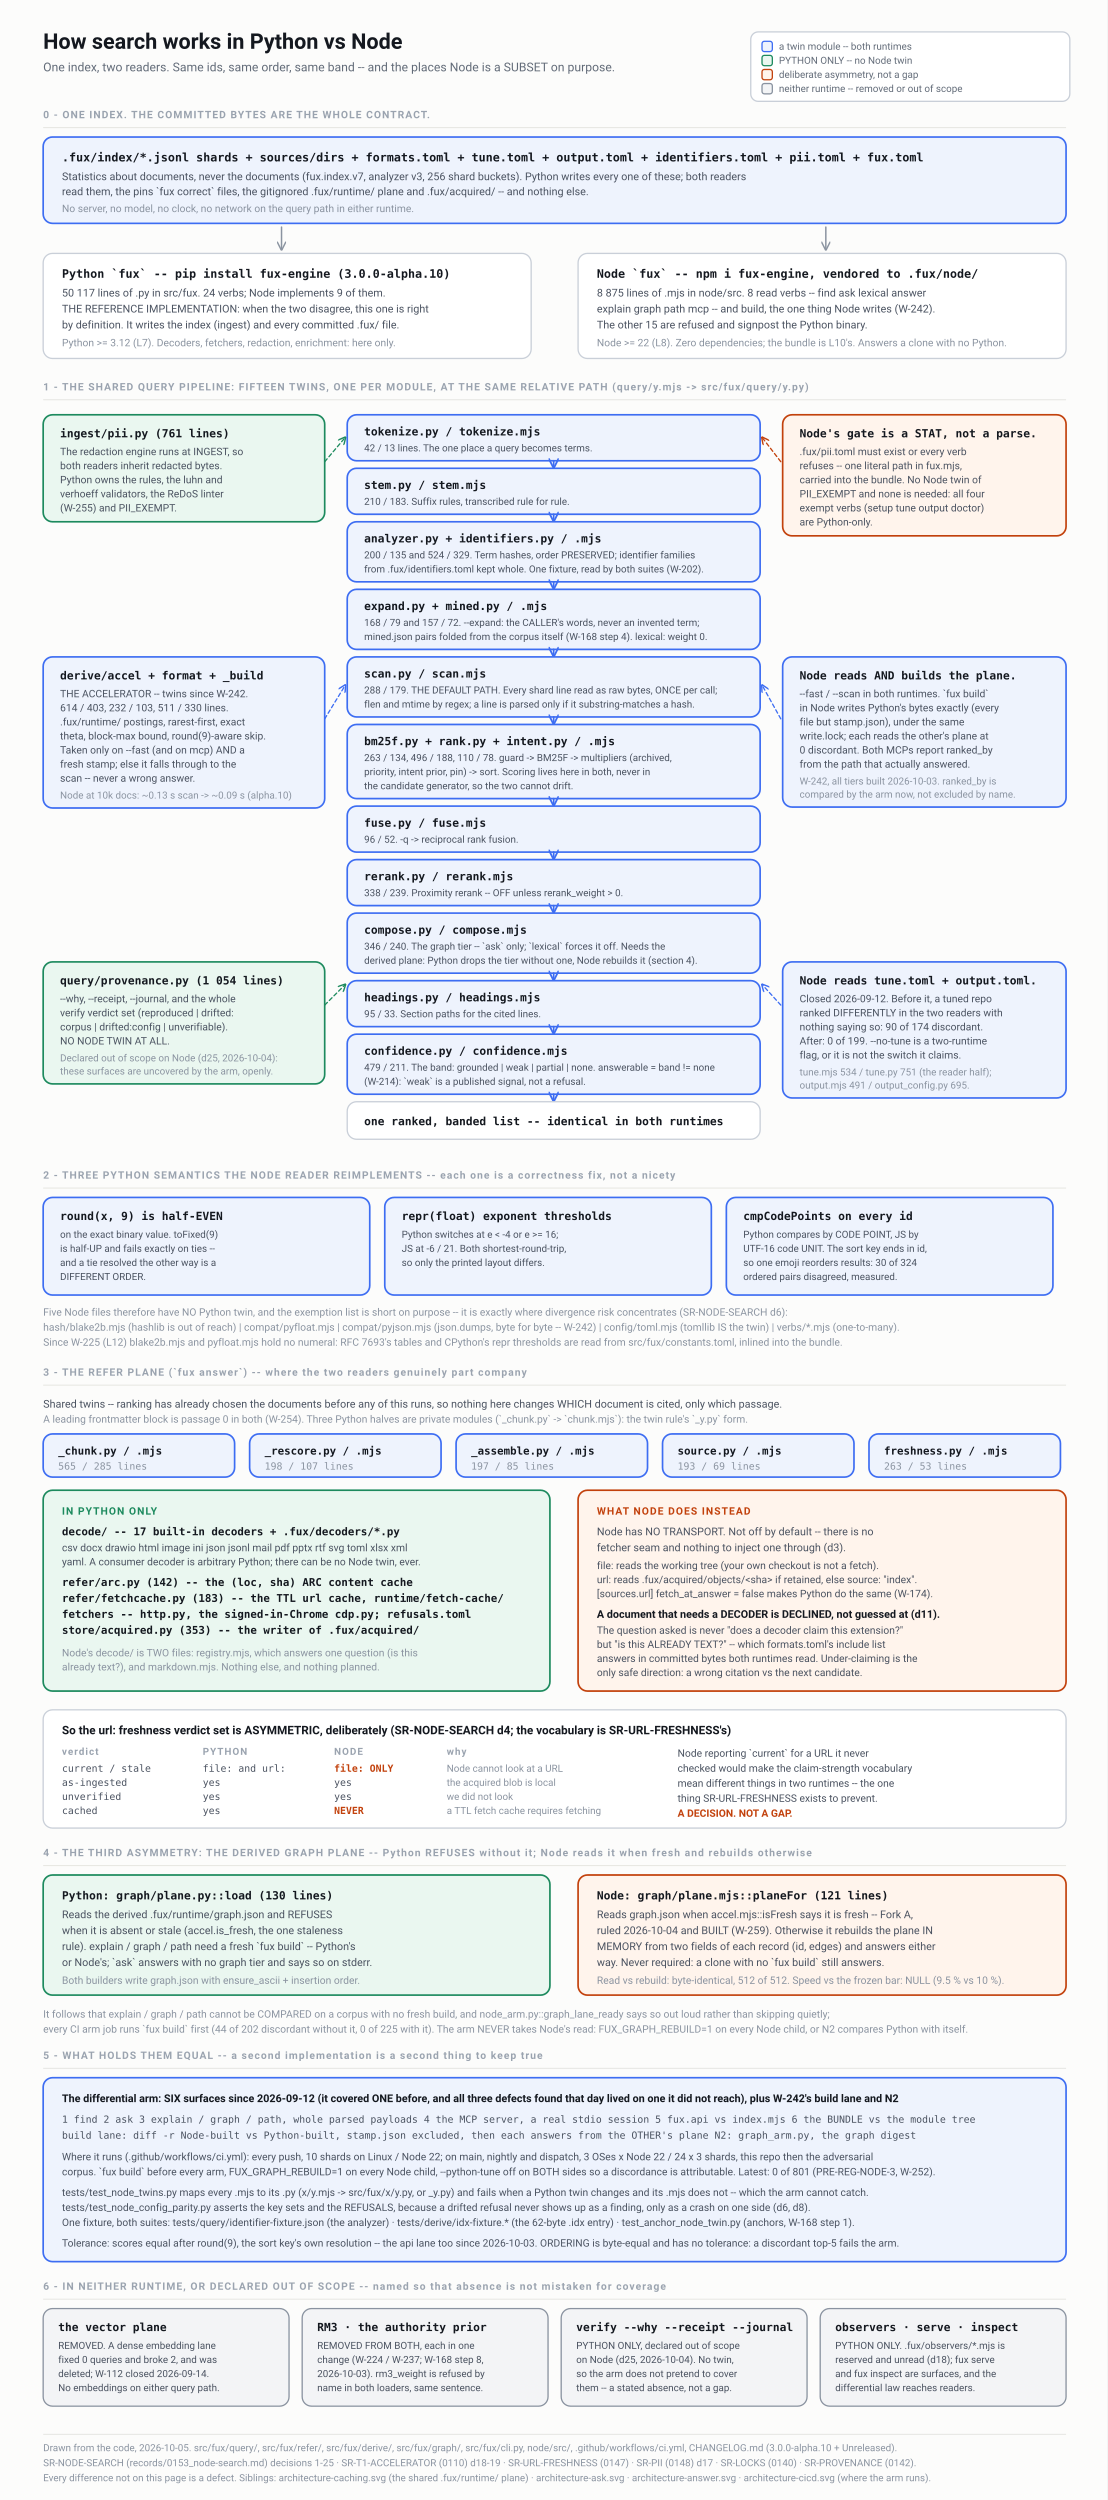
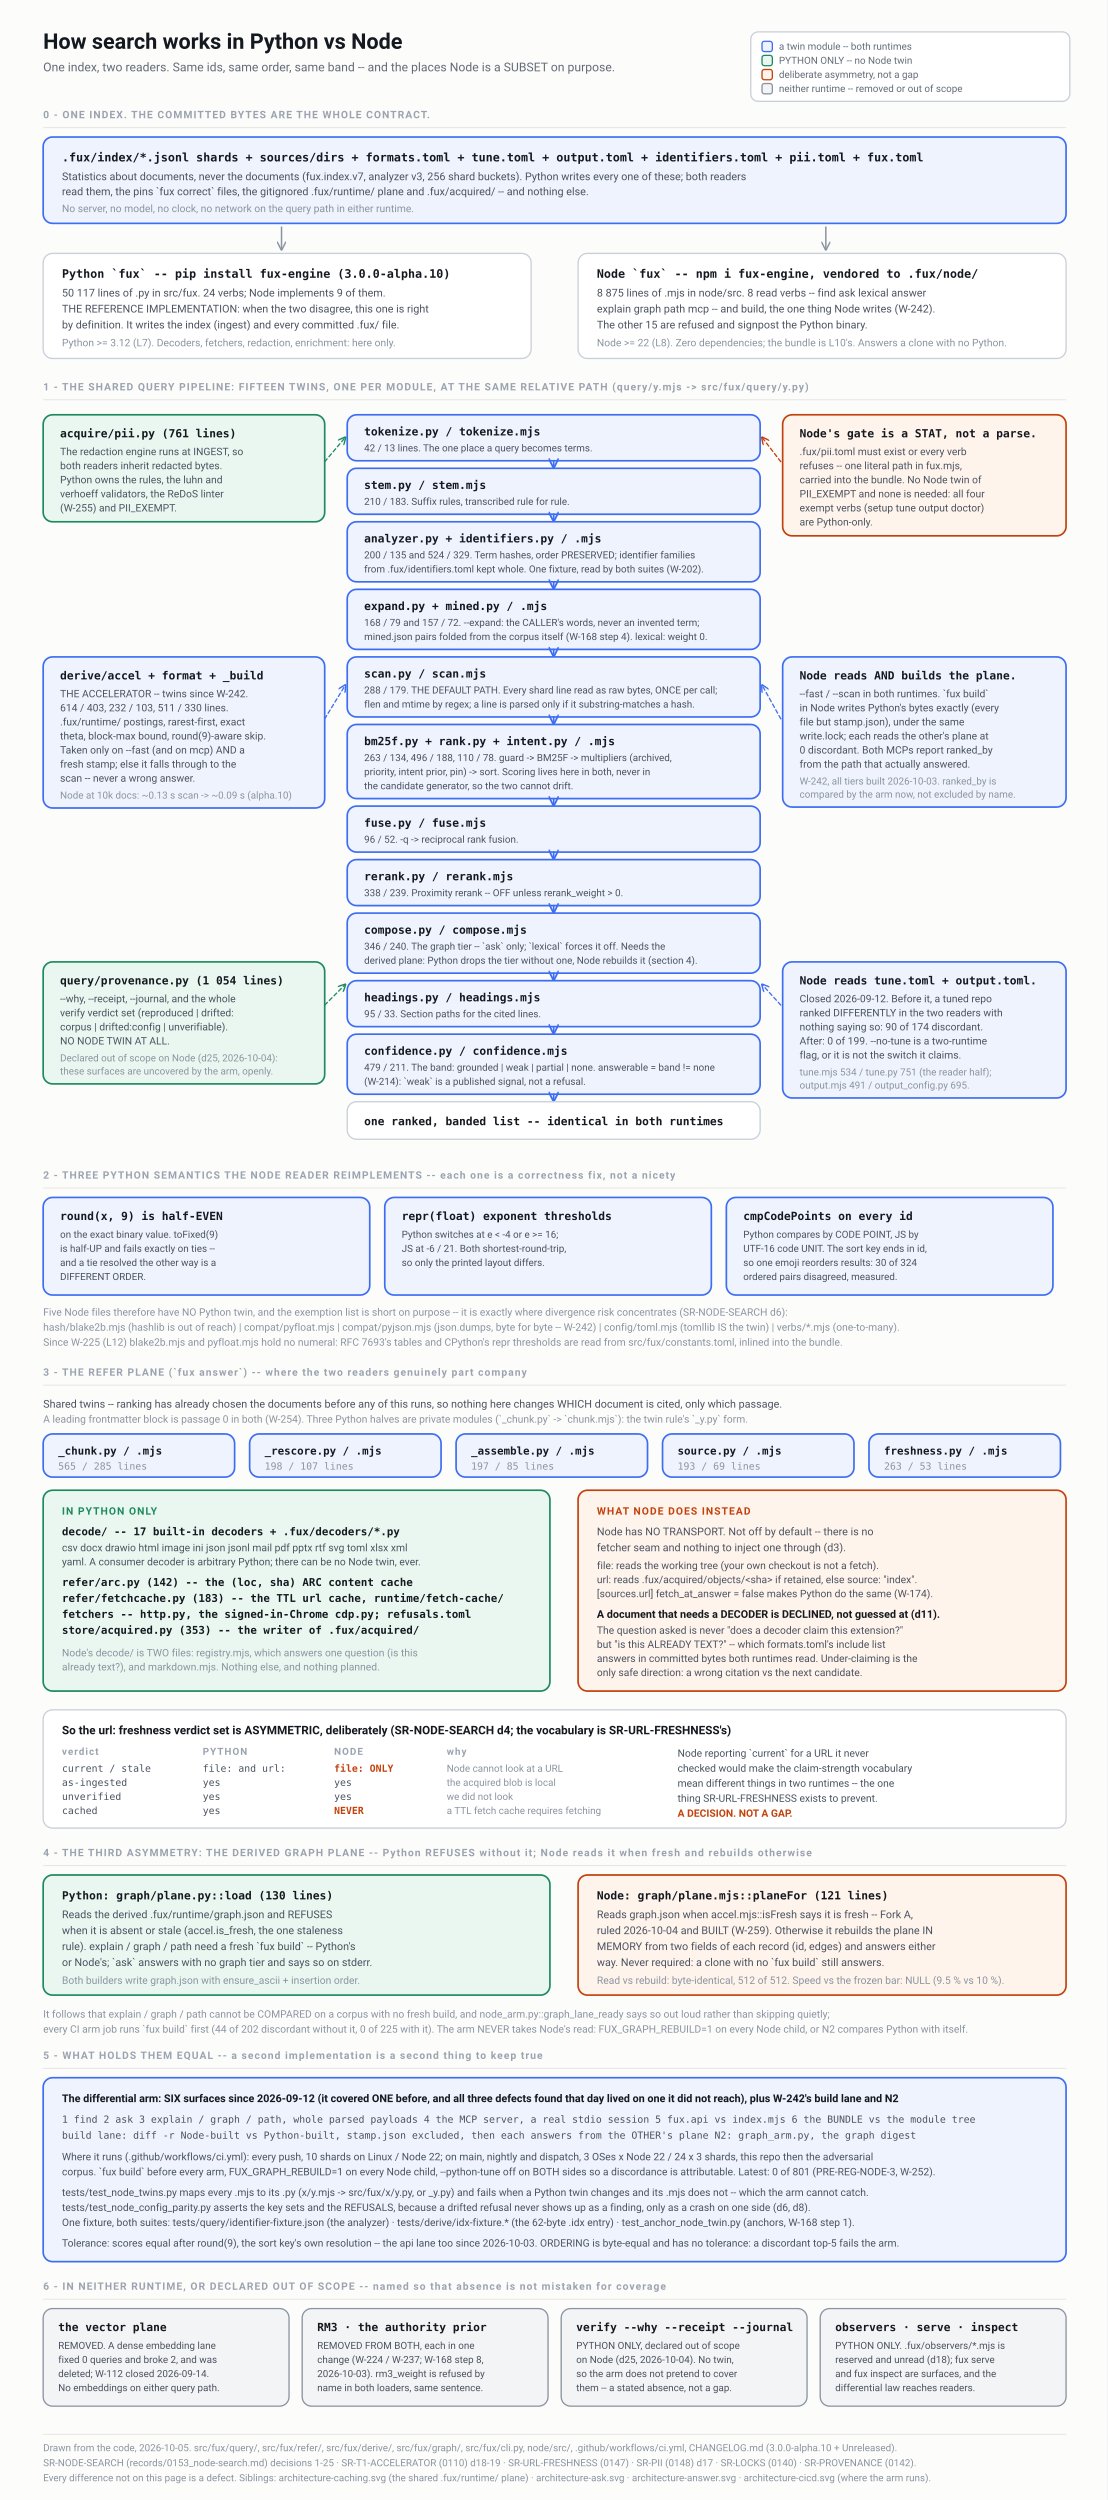
<svg xmlns="http://www.w3.org/2000/svg" viewBox="0 0 1180 2664" width="1180" height="2664" font-family="system-ui, -apple-system, 'Segoe UI', Roboto, sans-serif">
  <defs>
    <marker id="a" viewBox="0 0 10 10" refX="9" refY="5" markerWidth="6" markerHeight="6" orient="auto-start-reverse">
      <path d="M0,0 L10,5 L0,10" fill="none" stroke="#3d6df2" stroke-width="1.8" stroke-linecap="round" stroke-linejoin="round" />
    </marker>
    <marker id="g" viewBox="0 0 10 10" refX="9" refY="5" markerWidth="6" markerHeight="6" orient="auto-start-reverse">
      <path d="M0,0 L10,5 L0,10" fill="none" stroke="#1d8a5e" stroke-width="1.8" stroke-linecap="round" stroke-linejoin="round" />
    </marker>
    <marker id="m" viewBox="0 0 10 10" refX="9" refY="5" markerWidth="6" markerHeight="6" orient="auto-start-reverse">
      <path d="M0,0 L10,5 L0,10" fill="none" stroke="#8a93a0" stroke-width="1.6" stroke-linecap="round" stroke-linejoin="round" />
    </marker>
    <marker id="o" viewBox="0 0 10 10" refX="9" refY="5" markerWidth="6" markerHeight="6" orient="auto-start-reverse">
      <path d="M0,0 L10,5 L0,10" fill="none" stroke="#c2410c" stroke-width="1.8" stroke-linecap="round" stroke-linejoin="round" />
    </marker>
  </defs>
  <rect width="1180" height="2664" fill="#fcfcfb" />
  <text x="46" y="52" font-size="23" fill="#14181f" font-weight="600">How search works in Python vs Node</text>
  <text x="46" y="76" font-size="13" fill="#626b78">One index, two readers. Same ids, same order, same band -- and the places Node is a SUBSET on purpose.</text>
  <rect x="800" y="34" width="340" height="74" rx="8" fill="#ffffff" stroke="#c9cfd8" stroke-width="1.4" />
  <rect x="812" y="44" width="11" height="11" rx="2.5" fill="#eef3fd" stroke="#3d6df2" stroke-width="1.4" />
  <text x="830" y="53" font-size="10.5" fill="#626b78">a twin module -- both runtimes</text>
  <rect x="812" y="59" width="11" height="11" rx="2.5" fill="#eaf7f0" stroke="#1d8a5e" stroke-width="1.4" />
  <text x="830" y="68" font-size="10.5" fill="#626b78">PYTHON ONLY -- no Node twin</text>
  <rect x="812" y="74" width="11" height="11" rx="2.5" fill="#fff4ec" stroke="#c2410c" stroke-width="1.4" />
  <text x="830" y="83" font-size="10.5" fill="#626b78">deliberate asymmetry, not a gap</text>
  <rect x="812" y="89" width="11" height="11" rx="2.5" fill="#f3f4f6" stroke="#8a93a0" stroke-width="1.4" />
  <text x="830" y="98" font-size="10.5" fill="#626b78">neither runtime -- removed or out of scope</text>
  <text x="46" y="126" font-size="11" fill="#9aa3af" font-weight="600" letter-spacing="1.1">0 - ONE INDEX. THE COMMITTED BYTES ARE THE WHOLE CONTRACT.</text>
  <line x1="46" y1="136" x2="1136" y2="136" stroke="#e4e4e0" stroke-width="1" />
  <rect x="46" y="146" width="1090" height="92" rx="10" fill="#eef3fd" stroke="#3d6df2" stroke-width="1.8" />
  <text x="66" y="172" font-size="12.5" fill="#14181f" font-weight="600" font-family="ui-monospace, Menlo, monospace">.fux/index/*.jsonl shards  +  sources/dirs  +  formats.toml  +  tune.toml  +  output.toml  +  identifiers.toml  +  pii.toml  +  fux.toml</text>
  <text x="66" y="192" font-size="11.5" fill="#4a5260">Statistics about documents, never the documents (fux.index.v7, analyzer v3, 256 shard buckets). Python writes every one of these; both readers</text>
  <text x="66" y="208" font-size="11.5" fill="#4a5260">read them, the pins `fux correct` files, the gitignored .fux/runtime/ plane and .fux/acquired/ -- and nothing else.</text>
  <text x="66" y="226" font-size="11" fill="#8a93a0">No server, no model, no clock, no network on the query path in either runtime.</text>
  <path d="M300,242 L300,266" fill="none" stroke="#8a93a0" stroke-width="1.6" marker-end="url(#m)" stroke-linecap="round" stroke-linejoin="round" />
  <path d="M880,242 L880,266" fill="none" stroke="#8a93a0" stroke-width="1.6" marker-end="url(#m)" stroke-linecap="round" stroke-linejoin="round" />
  <rect x="46" y="270" width="520" height="112" rx="10" fill="#ffffff" stroke="#c9cfd8" stroke-width="1.4" />
  <text x="66" y="296" font-size="12.5" fill="#14181f" font-weight="600" font-family="ui-monospace, Menlo, monospace">Python  `fux`   --   pip install fux-engine  (3.0.0-alpha.10)</text>
  <text x="66" y="316" font-size="11.5" fill="#4a5260">50 117 lines of .py in src/fux. 24 verbs; Node implements 9 of them.</text>
  <text x="66" y="333" font-size="11.5" fill="#4a5260">THE REFERENCE IMPLEMENTATION: when the two disagree, this one is right</text>
  <text x="66" y="350" font-size="11.5" fill="#4a5260">by definition. It writes the index (ingest) and every committed .fux/ file.</text>
  <text x="66" y="369" font-size="11" fill="#8a93a0">Python &gt;= 3.12 (L7). Decoders, fetchers, redaction, enrichment: here only.</text>
  <rect x="616" y="270" width="520" height="112" rx="10" fill="#ffffff" stroke="#c9cfd8" stroke-width="1.4" />
  <text x="636" y="296" font-size="12.5" fill="#14181f" font-weight="600" font-family="ui-monospace, Menlo, monospace">Node  `fux`   --   npm i fux-engine, vendored to .fux/node/</text>
  <text x="636" y="316" font-size="11.5" fill="#4a5260">8 875 lines of .mjs in node/src. 8 read verbs -- find ask lexical answer</text>
  <text x="636" y="333" font-size="11.5" fill="#4a5260">explain graph path mcp -- and build, the one thing Node writes (W-242).</text>
  <text x="636" y="350" font-size="11.5" fill="#4a5260">The other 15 are refused and signpost the Python binary.</text>
  <text x="636" y="369" font-size="11" fill="#8a93a0">Node &gt;= 22 (L8). Zero dependencies; the bundle is L10's. Answers a clone with no Python.</text>
  <text x="46" y="416" font-size="11" fill="#9aa3af" font-weight="600" letter-spacing="1.1">1 - THE SHARED QUERY PIPELINE: FIFTEEN TWINS, ONE PER MODULE, AT THE SAME RELATIVE PATH  (query/y.mjs -&gt; src/fux/query/y.py)</text>
  <line x1="46" y1="426" x2="1136" y2="426" stroke="#e4e4e0" stroke-width="1" />
  <rect x="370" y="442" width="440" height="49" rx="10" fill="#eef3fd" stroke="#3d6df2" stroke-width="1.8" />
  <text x="388" y="464" font-size="12" fill="#14181f" font-weight="600" font-family="ui-monospace, Menlo, monospace">tokenize.py / tokenize.mjs</text>
  <text x="388" y="481" font-size="10.5" fill="#4a5260">42 / 13 lines. The one place a query becomes terms.</text>
  <path d="M590.0,491 L590.0,498" fill="none" stroke="#3d6df2" stroke-width="1.8" marker-end="url(#a)" stroke-linecap="round" stroke-linejoin="round" />
  <rect x="370" y="499" width="440" height="49" rx="10" fill="#eef3fd" stroke="#3d6df2" stroke-width="1.8" />
  <text x="388" y="521" font-size="12" fill="#14181f" font-weight="600" font-family="ui-monospace, Menlo, monospace">stem.py / stem.mjs</text>
  <text x="388" y="538" font-size="10.5" fill="#4a5260">210 / 183. Suffix rules, transcribed rule for rule.</text>
  <path d="M590.0,548 L590.0,555" fill="none" stroke="#3d6df2" stroke-width="1.8" marker-end="url(#a)" stroke-linecap="round" stroke-linejoin="round" />
  <rect x="370" y="556" width="440" height="64" rx="10" fill="#eef3fd" stroke="#3d6df2" stroke-width="1.8" />
  <text x="388" y="578" font-size="12" fill="#14181f" font-weight="600" font-family="ui-monospace, Menlo, monospace">analyzer.py + identifiers.py  /  .mjs</text>
  <text x="388" y="595" font-size="10.5" fill="#4a5260">200 / 135 and 524 / 329. Term hashes, order PRESERVED; identifier families</text>
  <text x="388" y="610" font-size="10.5" fill="#4a5260">from .fux/identifiers.toml kept whole. One fixture, read by both suites (W-202).</text>
  <path d="M590.0,620 L590.0,627" fill="none" stroke="#3d6df2" stroke-width="1.8" marker-end="url(#a)" stroke-linecap="round" stroke-linejoin="round" />
  <rect x="370" y="628" width="440" height="64" rx="10" fill="#eef3fd" stroke="#3d6df2" stroke-width="1.8" />
  <text x="388" y="650" font-size="12" fill="#14181f" font-weight="600" font-family="ui-monospace, Menlo, monospace">expand.py + mined.py  /  .mjs</text>
  <text x="388" y="667" font-size="10.5" fill="#4a5260">168 / 79 and 157 / 72. --expand: the CALLER's words, never an invented term;</text>
  <text x="388" y="682" font-size="10.5" fill="#4a5260">mined.json pairs folded from the corpus itself (W-168 step 4). lexical: weight 0.</text>
  <path d="M590.0,692 L590.0,699" fill="none" stroke="#3d6df2" stroke-width="1.8" marker-end="url(#a)" stroke-linecap="round" stroke-linejoin="round" />
  <rect x="370" y="700" width="440" height="64" rx="10" fill="#eef3fd" stroke="#3d6df2" stroke-width="1.8" />
  <text x="388" y="722" font-size="12" fill="#14181f" font-weight="600" font-family="ui-monospace, Menlo, monospace">scan.py / scan.mjs</text>
  <text x="388" y="739" font-size="10.5" fill="#4a5260">288 / 179. THE DEFAULT PATH. Every shard line read as raw bytes, ONCE per call;</text>
  <text x="388" y="754" font-size="10.5" fill="#4a5260">flen and mtime by regex; a line is parsed only if it substring-matches a hash.</text>
  <path d="M590.0,764 L590.0,771" fill="none" stroke="#3d6df2" stroke-width="1.8" marker-end="url(#a)" stroke-linecap="round" stroke-linejoin="round" />
  <rect x="370" y="772" width="440" height="79" rx="10" fill="#eef3fd" stroke="#3d6df2" stroke-width="1.8" />
  <text x="388" y="794" font-size="12" fill="#14181f" font-weight="600" font-family="ui-monospace, Menlo, monospace">bm25f.py + rank.py + intent.py  /  .mjs</text>
  <text x="388" y="811" font-size="10.5" fill="#4a5260">263 / 134, 496 / 188, 110 / 78. guard -&gt; BM25F -&gt; multipliers (archived,</text>
  <text x="388" y="826" font-size="10.5" fill="#4a5260">priority, intent prior, pin) -&gt; sort. Scoring lives here in both, never in</text>
  <text x="388" y="841" font-size="10.5" fill="#4a5260">the candidate generator, so the two cannot drift.</text>
  <path d="M590.0,851 L590.0,858" fill="none" stroke="#3d6df2" stroke-width="1.8" marker-end="url(#a)" stroke-linecap="round" stroke-linejoin="round" />
  <rect x="370" y="859" width="440" height="49" rx="10" fill="#eef3fd" stroke="#3d6df2" stroke-width="1.8" />
  <text x="388" y="881" font-size="12" fill="#14181f" font-weight="600" font-family="ui-monospace, Menlo, monospace">fuse.py / fuse.mjs</text>
  <text x="388" y="898" font-size="10.5" fill="#4a5260">96 / 52. -q -&gt; reciprocal rank fusion.</text>
  <path d="M590.0,908 L590.0,915" fill="none" stroke="#3d6df2" stroke-width="1.8" marker-end="url(#a)" stroke-linecap="round" stroke-linejoin="round" />
  <rect x="370" y="916" width="440" height="49" rx="10" fill="#eef3fd" stroke="#3d6df2" stroke-width="1.8" />
  <text x="388" y="938" font-size="12" fill="#14181f" font-weight="600" font-family="ui-monospace, Menlo, monospace">rerank.py / rerank.mjs</text>
  <text x="388" y="955" font-size="10.5" fill="#4a5260">338 / 239. Proximity rerank -- OFF unless rerank_weight &gt; 0.</text>
  <path d="M590.0,965 L590.0,972" fill="none" stroke="#3d6df2" stroke-width="1.8" marker-end="url(#a)" stroke-linecap="round" stroke-linejoin="round" />
  <rect x="370" y="973" width="440" height="64" rx="10" fill="#eef3fd" stroke="#3d6df2" stroke-width="1.8" />
  <text x="388" y="995" font-size="12" fill="#14181f" font-weight="600" font-family="ui-monospace, Menlo, monospace">compose.py / compose.mjs</text>
  <text x="388" y="1012" font-size="10.5" fill="#4a5260">346 / 240. The graph tier -- `ask` only; `lexical` forces it off. Needs the</text>
  <text x="388" y="1027" font-size="10.5" fill="#4a5260">derived plane: Python drops the tier without one, Node rebuilds it (section 4).</text>
  <path d="M590.0,1037 L590.0,1044" fill="none" stroke="#3d6df2" stroke-width="1.8" marker-end="url(#a)" stroke-linecap="round" stroke-linejoin="round" />
  <rect x="370" y="1045" width="440" height="49" rx="10" fill="#eef3fd" stroke="#3d6df2" stroke-width="1.8" />
  <text x="388" y="1067" font-size="12" fill="#14181f" font-weight="600" font-family="ui-monospace, Menlo, monospace">headings.py / headings.mjs</text>
  <text x="388" y="1084" font-size="10.5" fill="#4a5260">95 / 33. Section paths for the cited lines.</text>
  <path d="M590.0,1094 L590.0,1101" fill="none" stroke="#3d6df2" stroke-width="1.8" marker-end="url(#a)" stroke-linecap="round" stroke-linejoin="round" />
  <rect x="370" y="1102" width="440" height="64" rx="10" fill="#eef3fd" stroke="#3d6df2" stroke-width="1.8" />
  <text x="388" y="1124" font-size="12" fill="#14181f" font-weight="600" font-family="ui-monospace, Menlo, monospace">confidence.py / confidence.mjs</text>
  <text x="388" y="1141" font-size="10.5" fill="#4a5260">479 / 211. The band: grounded | weak | partial | none. answerable = band != none</text>
  <text x="388" y="1156" font-size="10.5" fill="#4a5260">(W-214): `weak` is a published signal, not a refusal.</text>
  <path d="M590.0,1166 L590.0,1173" fill="none" stroke="#3d6df2" stroke-width="1.8" marker-end="url(#a)" stroke-linecap="round" stroke-linejoin="round" />
  <rect x="370" y="1174" width="440" height="40" rx="10" fill="#ffffff" stroke="#c9cfd8" stroke-width="1.4" />
  <text x="388" y="1199" font-size="12" fill="#14181f" font-weight="600" font-family="ui-monospace, Menlo, monospace">one ranked, banded list  --  identical in both runtimes</text>
  <rect x="46" y="442" width="300" height="114" rx="10" fill="#eaf7f0" stroke="#1d8a5e" stroke-width="1.8" />
-   <text x="64" y="466" font-size="12" fill="#14181f" font-weight="600" font-family="ui-monospace, Menlo, monospace">ingest/pii.py  (761 lines)</text>
+   <text x="64" y="466" font-size="12" fill="#14181f" font-weight="600" font-family="ui-monospace, Menlo, monospace">acquire/pii.py  (761 lines)</text>
  <text x="64" y="485" font-size="11" fill="#4a5260">The redaction engine runs at INGEST, so</text>
  <text x="64" y="500" font-size="11" fill="#4a5260">both readers inherit redacted bytes.</text>
  <text x="64" y="515" font-size="11" fill="#4a5260">Python owns the rules, the luhn and</text>
  <text x="64" y="530" font-size="11" fill="#4a5260">verhoeff validators, the ReDoS linter</text>
  <text x="64" y="545" font-size="11" fill="#4a5260">(W-255) and PII_EXEMPT.</text>
  <path d="M346,492 L368,466" fill="none" stroke="#1d8a5e" stroke-width="1.4" stroke-dasharray="4 3" marker-end="url(#g)" stroke-linecap="round" stroke-linejoin="round" />
  <rect x="46" y="700" width="300" height="161" rx="10" fill="#eef3fd" stroke="#3d6df2" stroke-width="1.8" />
  <text x="64" y="724" font-size="12" fill="#14181f" font-weight="600" font-family="ui-monospace, Menlo, monospace">derive/accel + format + _build</text>
  <text x="64" y="743" font-size="11" fill="#4a5260">THE ACCELERATOR -- twins since W-242.</text>
  <text x="64" y="758" font-size="11" fill="#4a5260">614 / 403, 232 / 103, 511 / 330 lines.</text>
  <text x="64" y="773" font-size="11" fill="#4a5260">.fux/runtime/ postings, rarest-first, exact</text>
  <text x="64" y="788" font-size="11" fill="#4a5260">theta, block-max bound, round(9)-aware skip.</text>
  <text x="64" y="803" font-size="11" fill="#4a5260">Taken only on --fast (and on mcp) AND a</text>
  <text x="64" y="818" font-size="11" fill="#4a5260">fresh stamp; else it falls through to the</text>
  <text x="64" y="833" font-size="11" fill="#4a5260">scan -- never a wrong answer.</text>
  <text x="64" y="851" font-size="10.5" fill="#8a93a0">Node at 10k docs: ~0.13 s scan -&gt; ~0.09 s (alpha.10)</text>
  <path d="M346,766 L368,730" fill="none" stroke="#3d6df2" stroke-width="1.4" stroke-dasharray="4 3" marker-end="url(#a)" stroke-linecap="round" stroke-linejoin="round" />
  <rect x="46" y="1025" width="300" height="130" rx="10" fill="#eaf7f0" stroke="#1d8a5e" stroke-width="1.8" />
  <text x="64" y="1049" font-size="12" fill="#14181f" font-weight="600" font-family="ui-monospace, Menlo, monospace">query/provenance.py  (1 054 lines)</text>
  <text x="64" y="1068" font-size="11" fill="#4a5260">--why, --receipt, --journal, and the whole</text>
  <text x="64" y="1083" font-size="11" fill="#4a5260">verify verdict set (reproduced | drifted:</text>
  <text x="64" y="1098" font-size="11" fill="#4a5260">corpus | drifted:config | unverifiable).</text>
  <text x="64" y="1113" font-size="11" fill="#4a5260">NO NODE TWIN AT ALL.</text>
  <text x="64" y="1131" font-size="10.5" fill="#8a93a0">Declared out of scope on Node (d25, 2026-10-04):</text>
  <text x="64" y="1145" font-size="10.5" fill="#8a93a0">these surfaces are uncovered by the arm, openly.</text>
  <path d="M346,1071 L368,1049" fill="none" stroke="#1d8a5e" stroke-width="1.4" stroke-dasharray="4 3" marker-end="url(#g)" stroke-linecap="round" stroke-linejoin="round" />
  <rect x="834" y="442" width="302" height="129" rx="10" fill="#fff4ec" stroke="#c2410c" stroke-width="1.8" />
  <text x="852" y="466" font-size="12" fill="#14181f" font-weight="600" font-family="ui-monospace, Menlo, monospace">Node's gate is a STAT, not a parse.</text>
  <text x="852" y="485" font-size="11" fill="#4a5260">.fux/pii.toml must exist or every verb</text>
  <text x="852" y="500" font-size="11" fill="#4a5260">refuses -- one literal path in fux.mjs,</text>
  <text x="852" y="515" font-size="11" fill="#4a5260">carried into the bundle. No Node twin of</text>
  <text x="852" y="530" font-size="11" fill="#4a5260">PII_EXEMPT and none is needed: all four</text>
  <text x="852" y="545" font-size="11" fill="#4a5260">exempt verbs (setup tune output doctor)</text>
  <text x="852" y="560" font-size="11" fill="#4a5260">are Python-only.</text>
  <path d="M832,492 L812,466" fill="none" stroke="#c2410c" stroke-width="1.4" stroke-dasharray="4 3" marker-end="url(#o)" stroke-linecap="round" stroke-linejoin="round" />
  <rect x="834" y="700" width="302" height="160" rx="10" fill="#eef3fd" stroke="#3d6df2" stroke-width="1.8" />
  <text x="852" y="724" font-size="12" fill="#14181f" font-weight="600" font-family="ui-monospace, Menlo, monospace">Node reads AND builds the plane.</text>
  <text x="852" y="743" font-size="11" fill="#4a5260">--fast / --scan in both runtimes. `fux build`</text>
  <text x="852" y="758" font-size="11" fill="#4a5260">in Node writes Python's bytes exactly (every</text>
  <text x="852" y="773" font-size="11" fill="#4a5260">file but stamp.json), under the same</text>
  <text x="852" y="788" font-size="11" fill="#4a5260">write.lock; each reads the other's plane at</text>
  <text x="852" y="803" font-size="11" fill="#4a5260">0 discordant. Both MCPs report ranked_by</text>
  <text x="852" y="818" font-size="11" fill="#4a5260">from the path that actually answered.</text>
  <text x="852" y="836" font-size="10.5" fill="#8a93a0">W-242, all tiers built 2026-10-03. ranked_by is</text>
  <text x="852" y="850" font-size="10.5" fill="#8a93a0">compared by the arm now, not excluded by name.</text>
  <path d="M832,766 L812,730" fill="none" stroke="#3d6df2" stroke-width="1.4" stroke-dasharray="4 3" marker-end="url(#a)" stroke-linecap="round" stroke-linejoin="round" />
  <rect x="834" y="1025" width="302" height="145" rx="10" fill="#eef3fd" stroke="#3d6df2" stroke-width="1.8" />
  <text x="852" y="1049" font-size="12" fill="#14181f" font-weight="600" font-family="ui-monospace, Menlo, monospace">Node reads tune.toml + output.toml.</text>
  <text x="852" y="1068" font-size="11" fill="#4a5260">Closed 2026-09-12. Before it, a tuned repo</text>
  <text x="852" y="1083" font-size="11" fill="#4a5260">ranked DIFFERENTLY in the two readers with</text>
  <text x="852" y="1098" font-size="11" fill="#4a5260">nothing saying so: 90 of 174 discordant.</text>
  <text x="852" y="1113" font-size="11" fill="#4a5260">After: 0 of 199. --no-tune is a two-runtime</text>
  <text x="852" y="1128" font-size="11" fill="#4a5260">flag, or it is not the switch it claims.</text>
  <text x="852" y="1146" font-size="10.5" fill="#8a93a0">tune.mjs 534 / tune.py 751 (the reader half);</text>
  <text x="852" y="1160" font-size="10.5" fill="#8a93a0">output.mjs 491 / output_config.py 695.</text>
  <path d="M832,1071 L812,1049" fill="none" stroke="#3d6df2" stroke-width="1.4" stroke-dasharray="4 3" marker-end="url(#a)" stroke-linecap="round" stroke-linejoin="round" />
  <text x="46" y="1256" font-size="11" fill="#9aa3af" font-weight="600" letter-spacing="1.1">2 - THREE PYTHON SEMANTICS THE NODE READER REIMPLEMENTS  --  each one is a correctness fix, not a nicety</text>
  <line x1="46" y1="1266" x2="1136" y2="1266" stroke="#e4e4e0" stroke-width="1" />
  <rect x="46" y="1276" width="348" height="104" rx="10" fill="#eef3fd" stroke="#3d6df2" stroke-width="1.8" />
  <text x="64" y="1300" font-size="12" fill="#14181f" font-weight="600" font-family="ui-monospace, Menlo, monospace">round(x, 9) is half-EVEN</text>
  <text x="64" y="1319" font-size="10.5" fill="#4a5260">on the exact binary value. toFixed(9)</text>
  <text x="64" y="1334" font-size="10.5" fill="#4a5260">is half-UP and fails exactly on ties --</text>
  <text x="64" y="1349" font-size="10.5" fill="#4a5260">and a tie resolved the other way is a</text>
  <text x="64" y="1364" font-size="10.5" fill="#4a5260">DIFFERENT ORDER.</text>
  <rect x="410" y="1276" width="348" height="104" rx="10" fill="#eef3fd" stroke="#3d6df2" stroke-width="1.8" />
  <text x="428" y="1300" font-size="12" fill="#14181f" font-weight="600" font-family="ui-monospace, Menlo, monospace">repr(float) exponent thresholds</text>
  <text x="428" y="1319" font-size="10.5" fill="#4a5260">Python switches at e &lt; -4 or e &gt;= 16;</text>
  <text x="428" y="1334" font-size="10.5" fill="#4a5260">JS at -6 / 21. Both shortest-round-trip,</text>
  <text x="428" y="1349" font-size="10.5" fill="#4a5260">so only the printed layout differs.</text>
  <rect x="774" y="1276" width="348" height="104" rx="10" fill="#eef3fd" stroke="#3d6df2" stroke-width="1.8" />
  <text x="792" y="1300" font-size="12" fill="#14181f" font-weight="600" font-family="ui-monospace, Menlo, monospace">cmpCodePoints on every id</text>
  <text x="792" y="1319" font-size="10.5" fill="#4a5260">Python compares by CODE POINT, JS by</text>
  <text x="792" y="1334" font-size="10.5" fill="#4a5260">UTF-16 code UNIT. The sort key ends in id,</text>
  <text x="792" y="1349" font-size="10.5" fill="#4a5260">so one emoji reorders results: 30 of 324</text>
  <text x="792" y="1364" font-size="10.5" fill="#4a5260">ordered pairs disagreed, measured.</text>
  <text x="46" y="1402" font-size="11" fill="#8a93a0">Five Node files therefore have NO Python twin, and the exemption list is short on purpose -- it is exactly where divergence risk concentrates (SR-NODE-SEARCH d6):</text>
  <text x="46" y="1418" font-size="11" fill="#8a93a0">hash/blake2b.mjs (hashlib is out of reach)  |  compat/pyfloat.mjs  |  compat/pyjson.mjs (json.dumps, byte for byte -- W-242)  |  config/toml.mjs (tomllib IS the twin)  |  verbs/*.mjs (one-to-many).</text>
  <text x="46" y="1434" font-size="11" fill="#8a93a0">Since W-225 (L12) blake2b.mjs and pyfloat.mjs hold no numeral: RFC 7693's tables and CPython's repr thresholds are read from src/fux/constants.toml, inlined into the bundle.</text>
  <text x="46" y="1466" font-size="11" fill="#9aa3af" font-weight="600" letter-spacing="1.1">3 - THE REFER PLANE (`fux answer`)  --  where the two readers genuinely part company</text>
  <line x1="46" y1="1476" x2="1136" y2="1476" stroke="#e4e4e0" stroke-width="1" />
  <text x="46" y="1500" font-size="11.5" fill="#4a5260">Shared twins -- ranking has already chosen the documents before any of this runs, so nothing here changes WHICH document is cited, only which passage.</text>
  <text x="46" y="1516" font-size="11" fill="#8a93a0">A leading frontmatter block is passage 0 in both (W-254). Three Python halves are private modules (`_chunk.py` -&gt; `chunk.mjs`): the twin rule's `_y.py` form.</text>
  <rect x="46" y="1528" width="204" height="46" rx="10" fill="#eef3fd" stroke="#3d6df2" stroke-width="1.8" />
  <text x="62" y="1550" font-size="11.5" fill="#14181f" font-weight="600" font-family="ui-monospace, Menlo, monospace">_chunk.py / .mjs</text>
  <text x="62" y="1566" font-size="10.5" fill="#8a93a0" font-family="ui-monospace, Menlo, monospace">565 / 285 lines</text>
  <rect x="266" y="1528" width="204" height="46" rx="10" fill="#eef3fd" stroke="#3d6df2" stroke-width="1.8" />
  <text x="282" y="1550" font-size="11.5" fill="#14181f" font-weight="600" font-family="ui-monospace, Menlo, monospace">_rescore.py / .mjs</text>
  <text x="282" y="1566" font-size="10.5" fill="#8a93a0" font-family="ui-monospace, Menlo, monospace">198 / 107 lines</text>
  <rect x="486" y="1528" width="204" height="46" rx="10" fill="#eef3fd" stroke="#3d6df2" stroke-width="1.8" />
  <text x="502" y="1550" font-size="11.5" fill="#14181f" font-weight="600" font-family="ui-monospace, Menlo, monospace">_assemble.py / .mjs</text>
  <text x="502" y="1566" font-size="10.5" fill="#8a93a0" font-family="ui-monospace, Menlo, monospace">197 / 85 lines</text>
  <rect x="706" y="1528" width="204" height="46" rx="10" fill="#eef3fd" stroke="#3d6df2" stroke-width="1.8" />
  <text x="722" y="1550" font-size="11.5" fill="#14181f" font-weight="600" font-family="ui-monospace, Menlo, monospace">source.py / .mjs</text>
  <text x="722" y="1566" font-size="10.5" fill="#8a93a0" font-family="ui-monospace, Menlo, monospace">193 / 69 lines</text>
  <rect x="926" y="1528" width="204" height="46" rx="10" fill="#eef3fd" stroke="#3d6df2" stroke-width="1.8" />
  <text x="942" y="1550" font-size="11.5" fill="#14181f" font-weight="600" font-family="ui-monospace, Menlo, monospace">freshness.py / .mjs</text>
  <text x="942" y="1566" font-size="10.5" fill="#8a93a0" font-family="ui-monospace, Menlo, monospace">263 / 53 lines</text>
  <rect x="46" y="1588" width="540" height="214" rx="10" fill="#eaf7f0" stroke="#1d8a5e" stroke-width="1.8" />
  <text x="66" y="1614" font-size="11" fill="#1d8a5e" font-weight="600" letter-spacing="1.1">IN PYTHON ONLY</text>
  <text x="66" y="1636" font-size="11.5" fill="#14181f" font-weight="600" font-family="ui-monospace, Menlo, monospace">decode/  --  17 built-in decoders + .fux/decoders/*.py</text>
  <text x="66" y="1653" font-size="11" fill="#4a5260">csv docx drawio html image ini json jsonl mail pdf pptx rtf svg toml xlsx xml</text>
  <text x="66" y="1668" font-size="11" fill="#4a5260">yaml. A consumer decoder is arbitrary Python; there can be no Node twin, ever.</text>
  <text x="66" y="1690" font-size="11.5" fill="#14181f" font-weight="600" font-family="ui-monospace, Menlo, monospace">refer/arc.py (142)  --  the (loc, sha) ARC content cache</text>
  <text x="66" y="1707" font-size="11.5" fill="#14181f" font-weight="600" font-family="ui-monospace, Menlo, monospace">refer/fetchcache.py (183)  --  the TTL url cache, runtime/fetch-cache/</text>
  <text x="66" y="1724" font-size="11.5" fill="#14181f" font-weight="600" font-family="ui-monospace, Menlo, monospace">fetchers  --  http.py, the signed-in-Chrome cdp.py; refusals.toml</text>
  <text x="66" y="1741" font-size="11.5" fill="#14181f" font-weight="600" font-family="ui-monospace, Menlo, monospace">store/acquired.py (353)  --  the writer of .fux/acquired/</text>
  <text x="66" y="1765" font-size="11" fill="#8a93a0">Node's decode/ is TWO files: registry.mjs, which answers one question (is this</text>
  <text x="66" y="1780" font-size="11" fill="#8a93a0">already text?), and markdown.mjs. Nothing else, and nothing planned.</text>
  <rect x="616" y="1588" width="520" height="214" rx="10" fill="#fff4ec" stroke="#c2410c" stroke-width="1.8" />
  <text x="636" y="1614" font-size="11" fill="#c2410c" font-weight="600" letter-spacing="1.1">WHAT NODE DOES INSTEAD</text>
  <text x="636" y="1636" font-size="11.5" fill="#4a5260">Node has NO TRANSPORT. Not off by default -- there is no</text>
  <text x="636" y="1653" font-size="11.5" fill="#4a5260">fetcher seam and nothing to inject one through (d3).</text>
  <text x="636" y="1672" font-size="11" fill="#4a5260">file:  reads the working tree (your own checkout is not a fetch).</text>
  <text x="636" y="1687" font-size="11" fill="#4a5260">url:   reads .fux/acquired/objects/&lt;sha&gt; if retained, else source: "index".</text>
  <text x="636" y="1702" font-size="11" fill="#4a5260">[sources.url] fetch_at_answer = false makes Python do the same (W-174).</text>
  <text x="636" y="1724" font-size="11.5" fill="#14181f" font-weight="600">A document that needs a DECODER is DECLINED, not guessed at (d11).</text>
  <text x="636" y="1741" font-size="11" fill="#4a5260">The question asked is never "does a decoder claim this extension?"</text>
  <text x="636" y="1756" font-size="11" fill="#4a5260">but "is this ALREADY TEXT?" -- which formats.toml's include list</text>
  <text x="636" y="1771" font-size="11" fill="#4a5260">answers in committed bytes both runtimes read. Under-claiming is the</text>
  <text x="636" y="1786" font-size="11" fill="#4a5260">only safe direction: a wrong citation vs the next candidate.</text>
  <rect x="46" y="1822" width="1090" height="126" rx="10" fill="#ffffff" stroke="#c9cfd8" stroke-width="1.4" />
  <text x="66" y="1848" font-size="12.5" fill="#14181f" font-weight="600">So the url: freshness verdict set is ASYMMETRIC, deliberately  (SR-NODE-SEARCH d4; the vocabulary is SR-URL-FRESHNESS's)</text>
  <text x="66" y="1870" font-size="10.5" fill="#9aa3af" font-weight="600" letter-spacing="1.1">verdict</text>
  <text x="216" y="1870" font-size="10.5" fill="#9aa3af" font-weight="600" letter-spacing="1.1">PYTHON</text>
  <text x="356" y="1870" font-size="10.5" fill="#9aa3af" font-weight="600" letter-spacing="1.1">NODE</text>
  <text x="476" y="1870" font-size="10.5" fill="#9aa3af" font-weight="600" letter-spacing="1.1">why</text>
  <text x="66" y="1888" font-size="10.5" fill="#4a5260" font-family="ui-monospace, Menlo, monospace">current / stale</text>
  <text x="216" y="1888" font-size="10.5" fill="#4a5260" font-family="ui-monospace, Menlo, monospace">file: and url:</text>
  <text x="356" y="1888" font-size="10.5" fill="#c2410c" font-weight="600" font-family="ui-monospace, Menlo, monospace">file: ONLY</text>
  <text x="476" y="1888" font-size="10.5" fill="#8a93a0">Node cannot look at a URL</text>
  <text x="66" y="1903" font-size="10.5" fill="#4a5260" font-family="ui-monospace, Menlo, monospace">as-ingested</text>
  <text x="216" y="1903" font-size="10.5" fill="#4a5260" font-family="ui-monospace, Menlo, monospace">yes</text>
  <text x="356" y="1903" font-size="10.5" fill="#4a5260" font-family="ui-monospace, Menlo, monospace">yes</text>
  <text x="476" y="1903" font-size="10.5" fill="#8a93a0">the acquired blob is local</text>
  <text x="66" y="1918" font-size="10.5" fill="#4a5260" font-family="ui-monospace, Menlo, monospace">unverified</text>
  <text x="216" y="1918" font-size="10.5" fill="#4a5260" font-family="ui-monospace, Menlo, monospace">yes</text>
  <text x="356" y="1918" font-size="10.5" fill="#4a5260" font-family="ui-monospace, Menlo, monospace">yes</text>
  <text x="476" y="1918" font-size="10.5" fill="#8a93a0">we did not look</text>
  <text x="66" y="1933" font-size="10.5" fill="#4a5260" font-family="ui-monospace, Menlo, monospace">cached</text>
  <text x="216" y="1933" font-size="10.5" fill="#4a5260" font-family="ui-monospace, Menlo, monospace">yes</text>
  <text x="356" y="1933" font-size="10.5" fill="#c2410c" font-weight="600" font-family="ui-monospace, Menlo, monospace">NEVER</text>
  <text x="476" y="1933" font-size="10.5" fill="#8a93a0">a TTL fetch cache requires fetching</text>
  <text x="722" y="1872" font-size="11" fill="#4a5260">Node reporting `current` for a URL it never</text>
  <text x="722" y="1888" font-size="11" fill="#4a5260">checked would make the claim-strength vocabulary</text>
  <text x="722" y="1904" font-size="11" fill="#4a5260">mean different things in two runtimes -- the one</text>
  <text x="722" y="1920" font-size="11" fill="#4a5260">thing SR-URL-FRESHNESS exists to prevent.</text>
  <text x="722" y="1936" font-size="11" fill="#c2410c" font-weight="600">A DECISION. NOT A GAP.</text>
  <text x="46" y="1978" font-size="11" fill="#9aa3af" font-weight="600" letter-spacing="1.1">4 - THE THIRD ASYMMETRY: THE DERIVED GRAPH PLANE  --  Python REFUSES without it; Node reads it when fresh and rebuilds otherwise</text>
  <line x1="46" y1="1988" x2="1136" y2="1988" stroke="#e4e4e0" stroke-width="1" />
  <rect x="46" y="1998" width="540" height="128" rx="10" fill="#eaf7f0" stroke="#1d8a5e" stroke-width="1.8" />
  <text x="66" y="2024" font-size="12" fill="#14181f" font-weight="600" font-family="ui-monospace, Menlo, monospace">Python: graph/plane.py::load  (130 lines)</text>
  <text x="66" y="2044" font-size="11.5" fill="#4a5260">Reads the derived .fux/runtime/graph.json and REFUSES</text>
  <text x="66" y="2061" font-size="11.5" fill="#4a5260">when it is absent or stale (accel.is_fresh, the one staleness</text>
  <text x="66" y="2078" font-size="11.5" fill="#4a5260">rule). explain / graph / path need a fresh `fux build` -- Python's</text>
  <text x="66" y="2095" font-size="11.5" fill="#4a5260">or Node's; `ask` answers with no graph tier and says so on stderr.</text>
  <text x="66" y="2114" font-size="11" fill="#8a93a0">Both builders write graph.json with ensure_ascii + insertion order.</text>
  <rect x="616" y="1998" width="520" height="128" rx="10" fill="#fff4ec" stroke="#c2410c" stroke-width="1.8" />
  <text x="636" y="2024" font-size="12" fill="#14181f" font-weight="600" font-family="ui-monospace, Menlo, monospace">Node: graph/plane.mjs::planeFor  (121 lines)</text>
  <text x="636" y="2044" font-size="11.5" fill="#4a5260">Reads graph.json when accel.mjs::isFresh says it is fresh -- Fork A,</text>
  <text x="636" y="2061" font-size="11.5" fill="#4a5260">ruled 2026-10-04 and BUILT (W-259). Otherwise it rebuilds the plane IN</text>
  <text x="636" y="2078" font-size="11.5" fill="#4a5260">MEMORY from two fields of each record (id, edges) and answers either</text>
  <text x="636" y="2095" font-size="11.5" fill="#4a5260">way. Never required: a clone with no `fux build` still answers.</text>
  <text x="636" y="2114" font-size="11" fill="#8a93a0">Read vs rebuild: byte-identical, 512 of 512. Speed vs the frozen bar: NULL (9.5 % vs 10 %).</text>
  <text x="46" y="2150" font-size="11" fill="#8a93a0">It follows that explain / graph / path cannot be COMPARED on a corpus with no fresh build, and node_arm.py::graph_lane_ready says so out loud rather than skipping quietly;</text>
  <text x="46" y="2166" font-size="11" fill="#8a93a0">every CI arm job runs `fux build` first (44 of 202 discordant without it, 0 of 225 with it). The arm NEVER takes Node's read: FUX_GRAPH_REBUILD=1 on every Node child, or N2 compares Python with itself.</text>
  <text x="46" y="2194" font-size="11" fill="#9aa3af" font-weight="600" letter-spacing="1.1">5 - WHAT HOLDS THEM EQUAL  --  a second implementation is a second thing to keep true</text>
  <line x1="46" y1="2204" x2="1136" y2="2204" stroke="#e4e4e0" stroke-width="1" />
  <rect x="46" y="2214" width="1090" height="196" rx="10" fill="#eef3fd" stroke="#3d6df2" stroke-width="1.8" />
  <text x="66" y="2240" font-size="11.5" fill="#14181f" font-weight="600">The differential arm: SIX surfaces since 2026-09-12 (it covered ONE before, and all three defects found that day lived on one it did not reach), plus W-242's build lane and N2</text>
  <text x="66" y="2262" font-size="10.5" fill="#4a5260" font-family="ui-monospace, Menlo, monospace">1 find  2 ask  3 explain / graph / path, whole parsed payloads  4 the MCP server, a real stdio session  5 fux.api vs index.mjs  6 the BUNDLE vs the module tree</text>
  <text x="66" y="2279" font-size="10.5" fill="#4a5260" font-family="ui-monospace, Menlo, monospace">build lane: diff -r Node-built vs Python-built, stamp.json excluded, then each answers from the OTHER's plane   N2: graph_arm.py, the graph digest</text>
  <text x="66" y="2302" font-size="11" fill="#4a5260">Where it runs (.github/workflows/ci.yml): every push, 10 shards on Linux / Node 22; on main, nightly and dispatch, 3 OSes x Node 22 / 24 x 3 shards, this repo then the adversarial</text>
  <text x="66" y="2318" font-size="11" fill="#4a5260">corpus. `fux build` before every arm, FUX_GRAPH_REBUILD=1 on every Node child, --python-tune off on BOTH sides so a discordance is attributable. Latest: 0 of 801 (PRE-REG-NODE-3, W-252).</text>
  <text x="66" y="2340" font-size="11" fill="#4a5260">tests/test_node_twins.py maps every .mjs to its .py (x/y.mjs -&gt; src/fux/x/y.py, or _y.py) and fails when a Python twin changes and its .mjs does not -- which the arm cannot catch.</text>
  <text x="66" y="2356" font-size="11" fill="#4a5260">tests/test_node_config_parity.py asserts the key sets and the REFUSALS, because a drifted refusal never shows up as a finding, only as a crash on one side (d6, d8).</text>
  <text x="66" y="2372" font-size="11" fill="#4a5260">One fixture, both suites: tests/query/identifier-fixture.json (the analyzer) · tests/derive/idx-fixture.* (the 62-byte .idx entry) · test_anchor_node_twin.py (anchors, W-168 step 1).</text>
  <text x="66" y="2394" font-size="11" fill="#4a5260">Tolerance: scores equal after round(9), the sort key's own resolution -- the api lane too since 2026-10-03. ORDERING is byte-equal and has no tolerance: a discordant top-5 fails the arm.</text>
  <text x="46" y="2440" font-size="11" fill="#9aa3af" font-weight="600" letter-spacing="1.1">6 - IN NEITHER RUNTIME, OR DECLARED OUT OF SCOPE  --  named so that absence is not mistaken for coverage</text>
  <line x1="46" y1="2450" x2="1136" y2="2450" stroke="#e4e4e0" stroke-width="1" />
  <rect x="46" y="2460" width="262" height="104" rx="10" fill="#f3f4f6" stroke="#8a93a0" stroke-width="1.4" />
  <text x="62" y="2484" font-size="12" fill="#14181f" font-weight="600" font-family="ui-monospace, Menlo, monospace">the vector plane</text>
  <text x="62" y="2503" font-size="10.5" fill="#4a5260">REMOVED. A dense embedding lane</text>
  <text x="62" y="2518" font-size="10.5" fill="#4a5260">fixed 0 queries and broke 2, and was</text>
  <text x="62" y="2533" font-size="10.5" fill="#4a5260">deleted; W-112 closed 2026-09-14.</text>
  <text x="62" y="2548" font-size="10.5" fill="#4a5260">No embeddings on either query path.</text>
  <rect x="322" y="2460" width="262" height="104" rx="10" fill="#f3f4f6" stroke="#8a93a0" stroke-width="1.4" />
  <text x="338" y="2484" font-size="12" fill="#14181f" font-weight="600" font-family="ui-monospace, Menlo, monospace">RM3 · the authority prior</text>
  <text x="338" y="2503" font-size="10.5" fill="#4a5260">REMOVED FROM BOTH, each in one</text>
  <text x="338" y="2518" font-size="10.5" fill="#4a5260">change (W-224 / W-237; W-168 step 8,</text>
  <text x="338" y="2533" font-size="10.5" fill="#4a5260">2026-10-03). rm3_weight is refused by</text>
  <text x="338" y="2548" font-size="10.5" fill="#4a5260">name in both loaders, same sentence.</text>
  <rect x="598" y="2460" width="262" height="104" rx="10" fill="#f3f4f6" stroke="#8a93a0" stroke-width="1.4" />
  <text x="614" y="2484" font-size="12" fill="#14181f" font-weight="600" font-family="ui-monospace, Menlo, monospace">verify --why --receipt --journal</text>
  <text x="614" y="2503" font-size="10.5" fill="#4a5260">PYTHON ONLY, declared out of scope</text>
  <text x="614" y="2518" font-size="10.5" fill="#4a5260">on Node (d25, 2026-10-04). No twin,</text>
  <text x="614" y="2533" font-size="10.5" fill="#4a5260">so the arm does not pretend to cover</text>
  <text x="614" y="2548" font-size="10.5" fill="#4a5260">them -- a stated absence, not a gap.</text>
  <rect x="874" y="2460" width="262" height="104" rx="10" fill="#f3f4f6" stroke="#8a93a0" stroke-width="1.4" />
  <text x="890" y="2484" font-size="12" fill="#14181f" font-weight="600" font-family="ui-monospace, Menlo, monospace">observers · serve · inspect</text>
  <text x="890" y="2503" font-size="10.5" fill="#4a5260">PYTHON ONLY. .fux/observers/*.mjs is</text>
  <text x="890" y="2518" font-size="10.5" fill="#4a5260">reserved and unread (d18); fux serve</text>
  <text x="890" y="2533" font-size="10.5" fill="#4a5260">and fux inspect are surfaces, and the</text>
  <text x="890" y="2548" font-size="10.5" fill="#4a5260">differential law reaches readers.</text>
  <line x1="46" y1="2594" x2="1136" y2="2594" stroke="#e4e4e0" stroke-width="1" />
  <text x="46" y="2612" font-size="10.5" fill="#8a93a0">Drawn from the code, 2026-10-05. src/fux/query/, src/fux/refer/, src/fux/derive/, src/fux/graph/, src/fux/cli.py, node/src/, .github/workflows/ci.yml, CHANGELOG.md (3.0.0-alpha.10 + Unreleased).</text>
  <text x="46" y="2628" font-size="10.5" fill="#8a93a0">SR-NODE-SEARCH (records/0153_node-search.md) decisions 1-25 · SR-T1-ACCELERATOR (0110) d18-19 · SR-URL-FRESHNESS (0147) · SR-PII (0148) d17 · SR-LOCKS (0140) · SR-PROVENANCE (0142).</text>
  <text x="46" y="2644" font-size="10.5" fill="#8a93a0">Every difference not on this page is a defect. Siblings: architecture-caching.svg (the shared .fux/runtime/ plane) · architecture-ask.svg · architecture-answer.svg · architecture-cicd.svg (where the arm runs).</text>
</svg>
